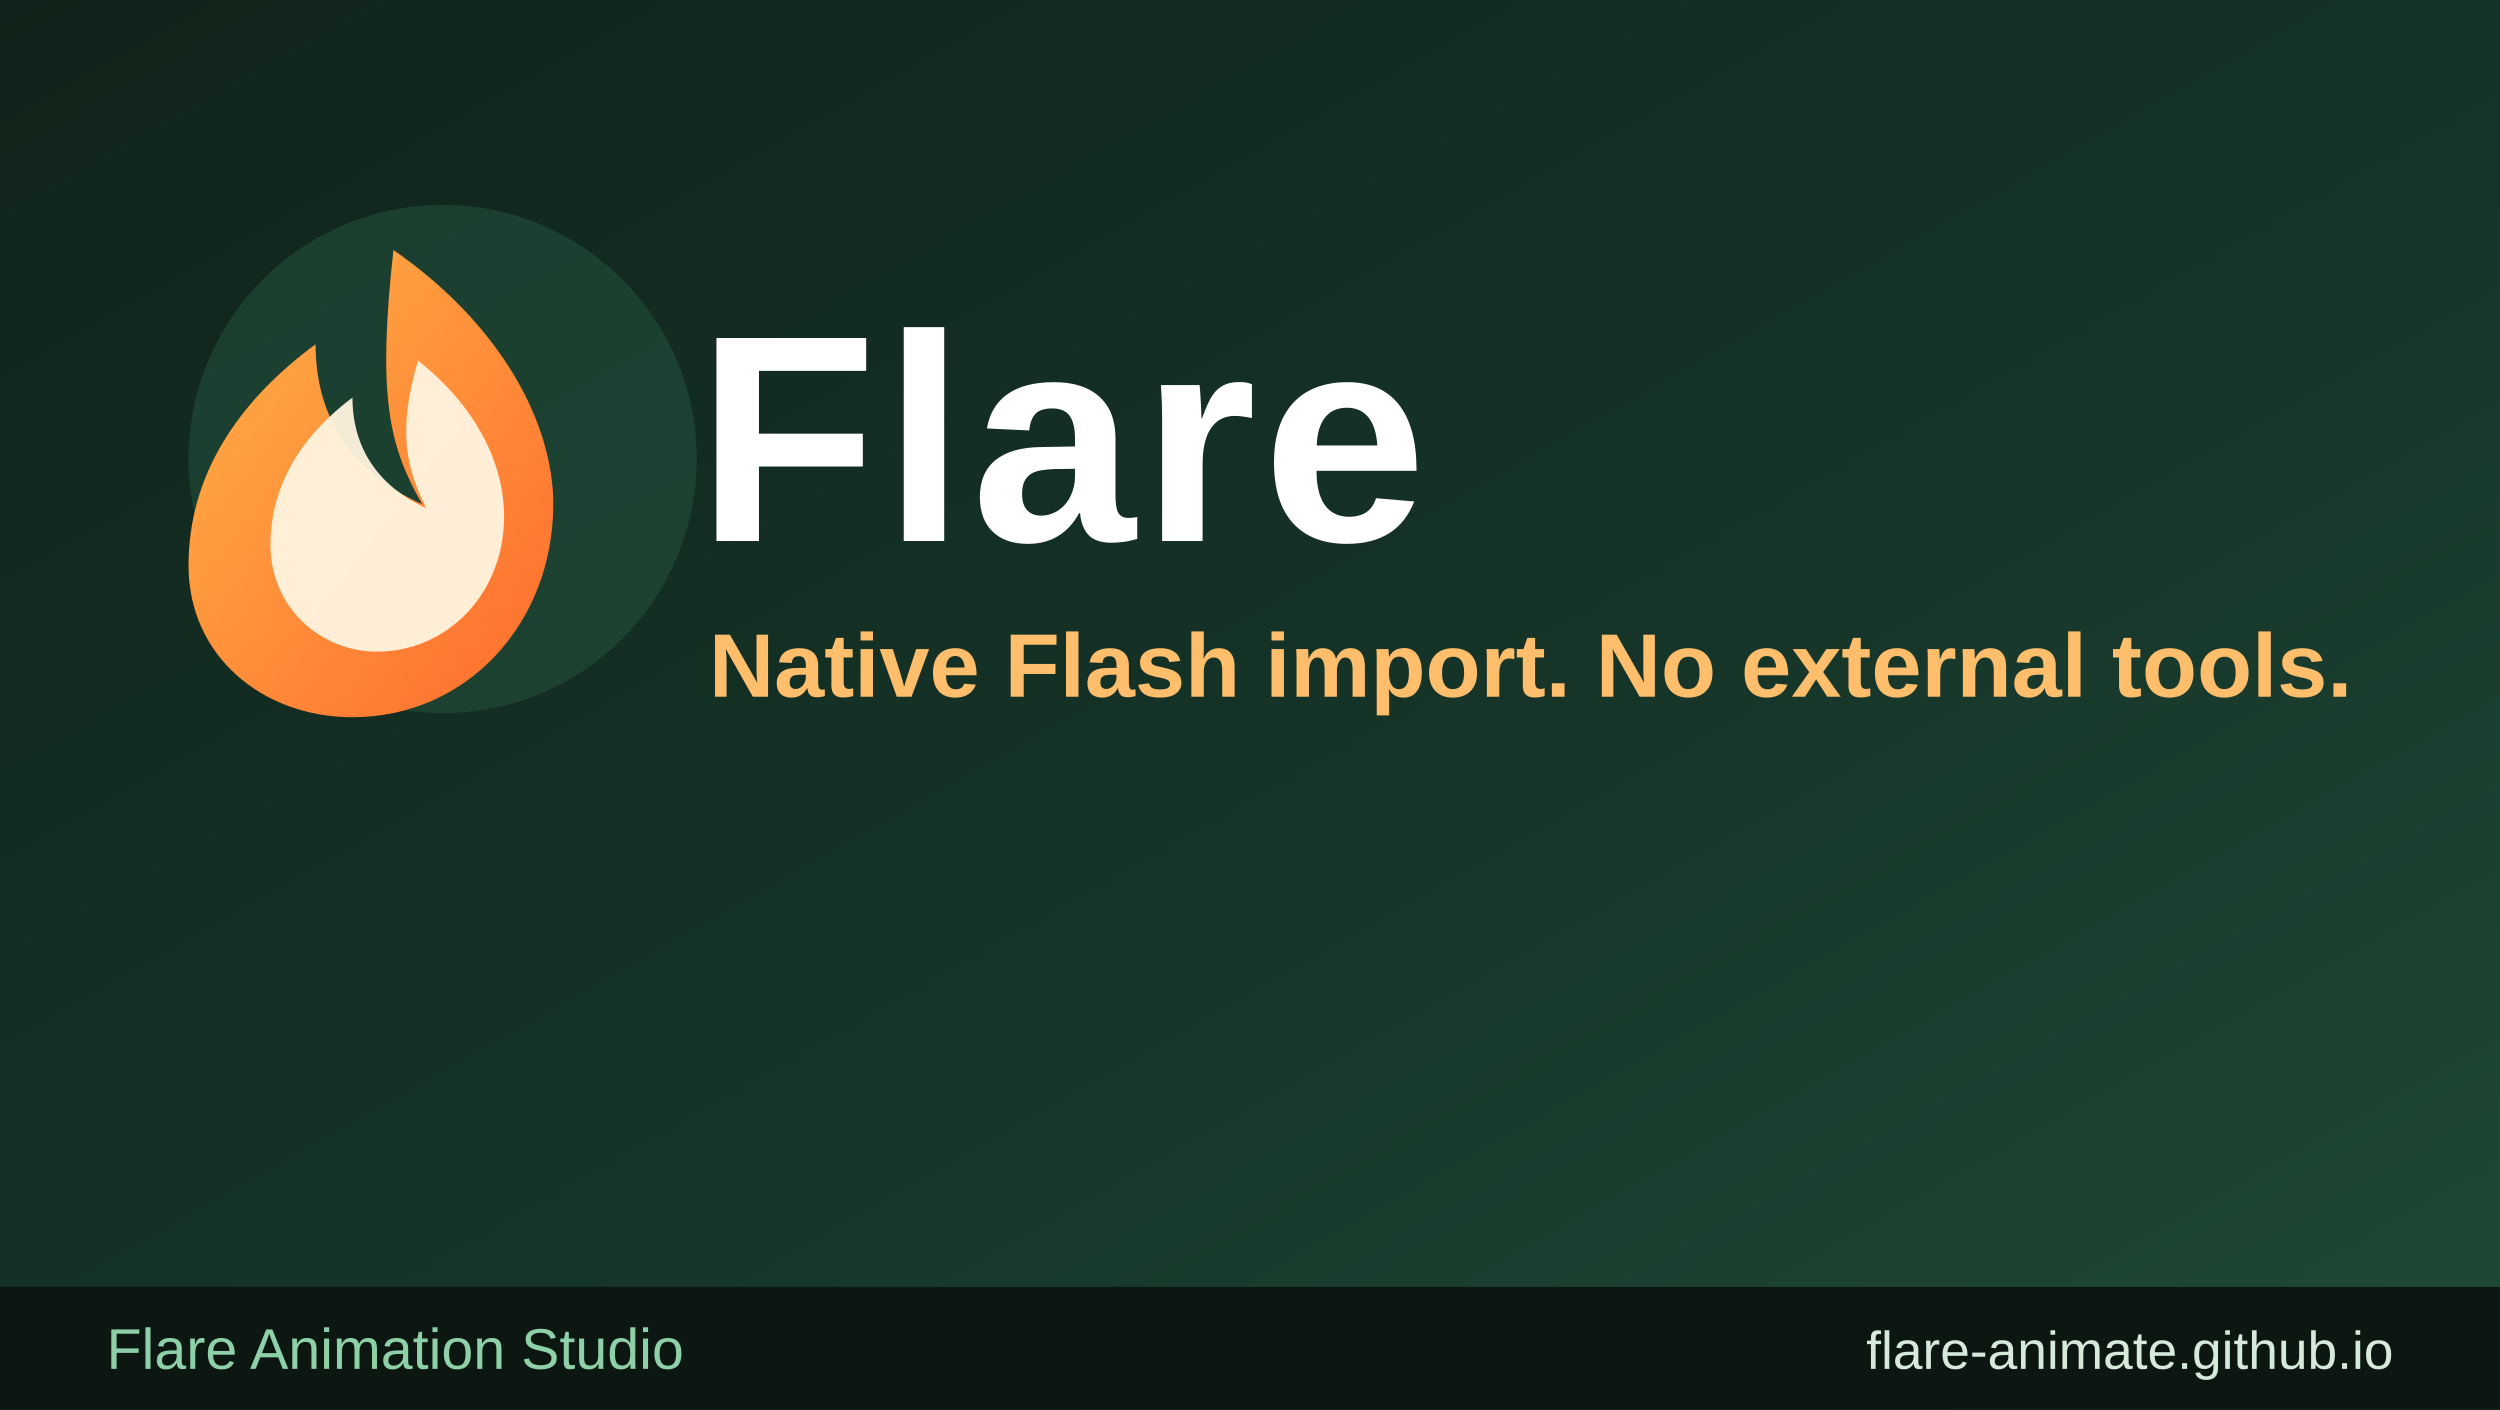
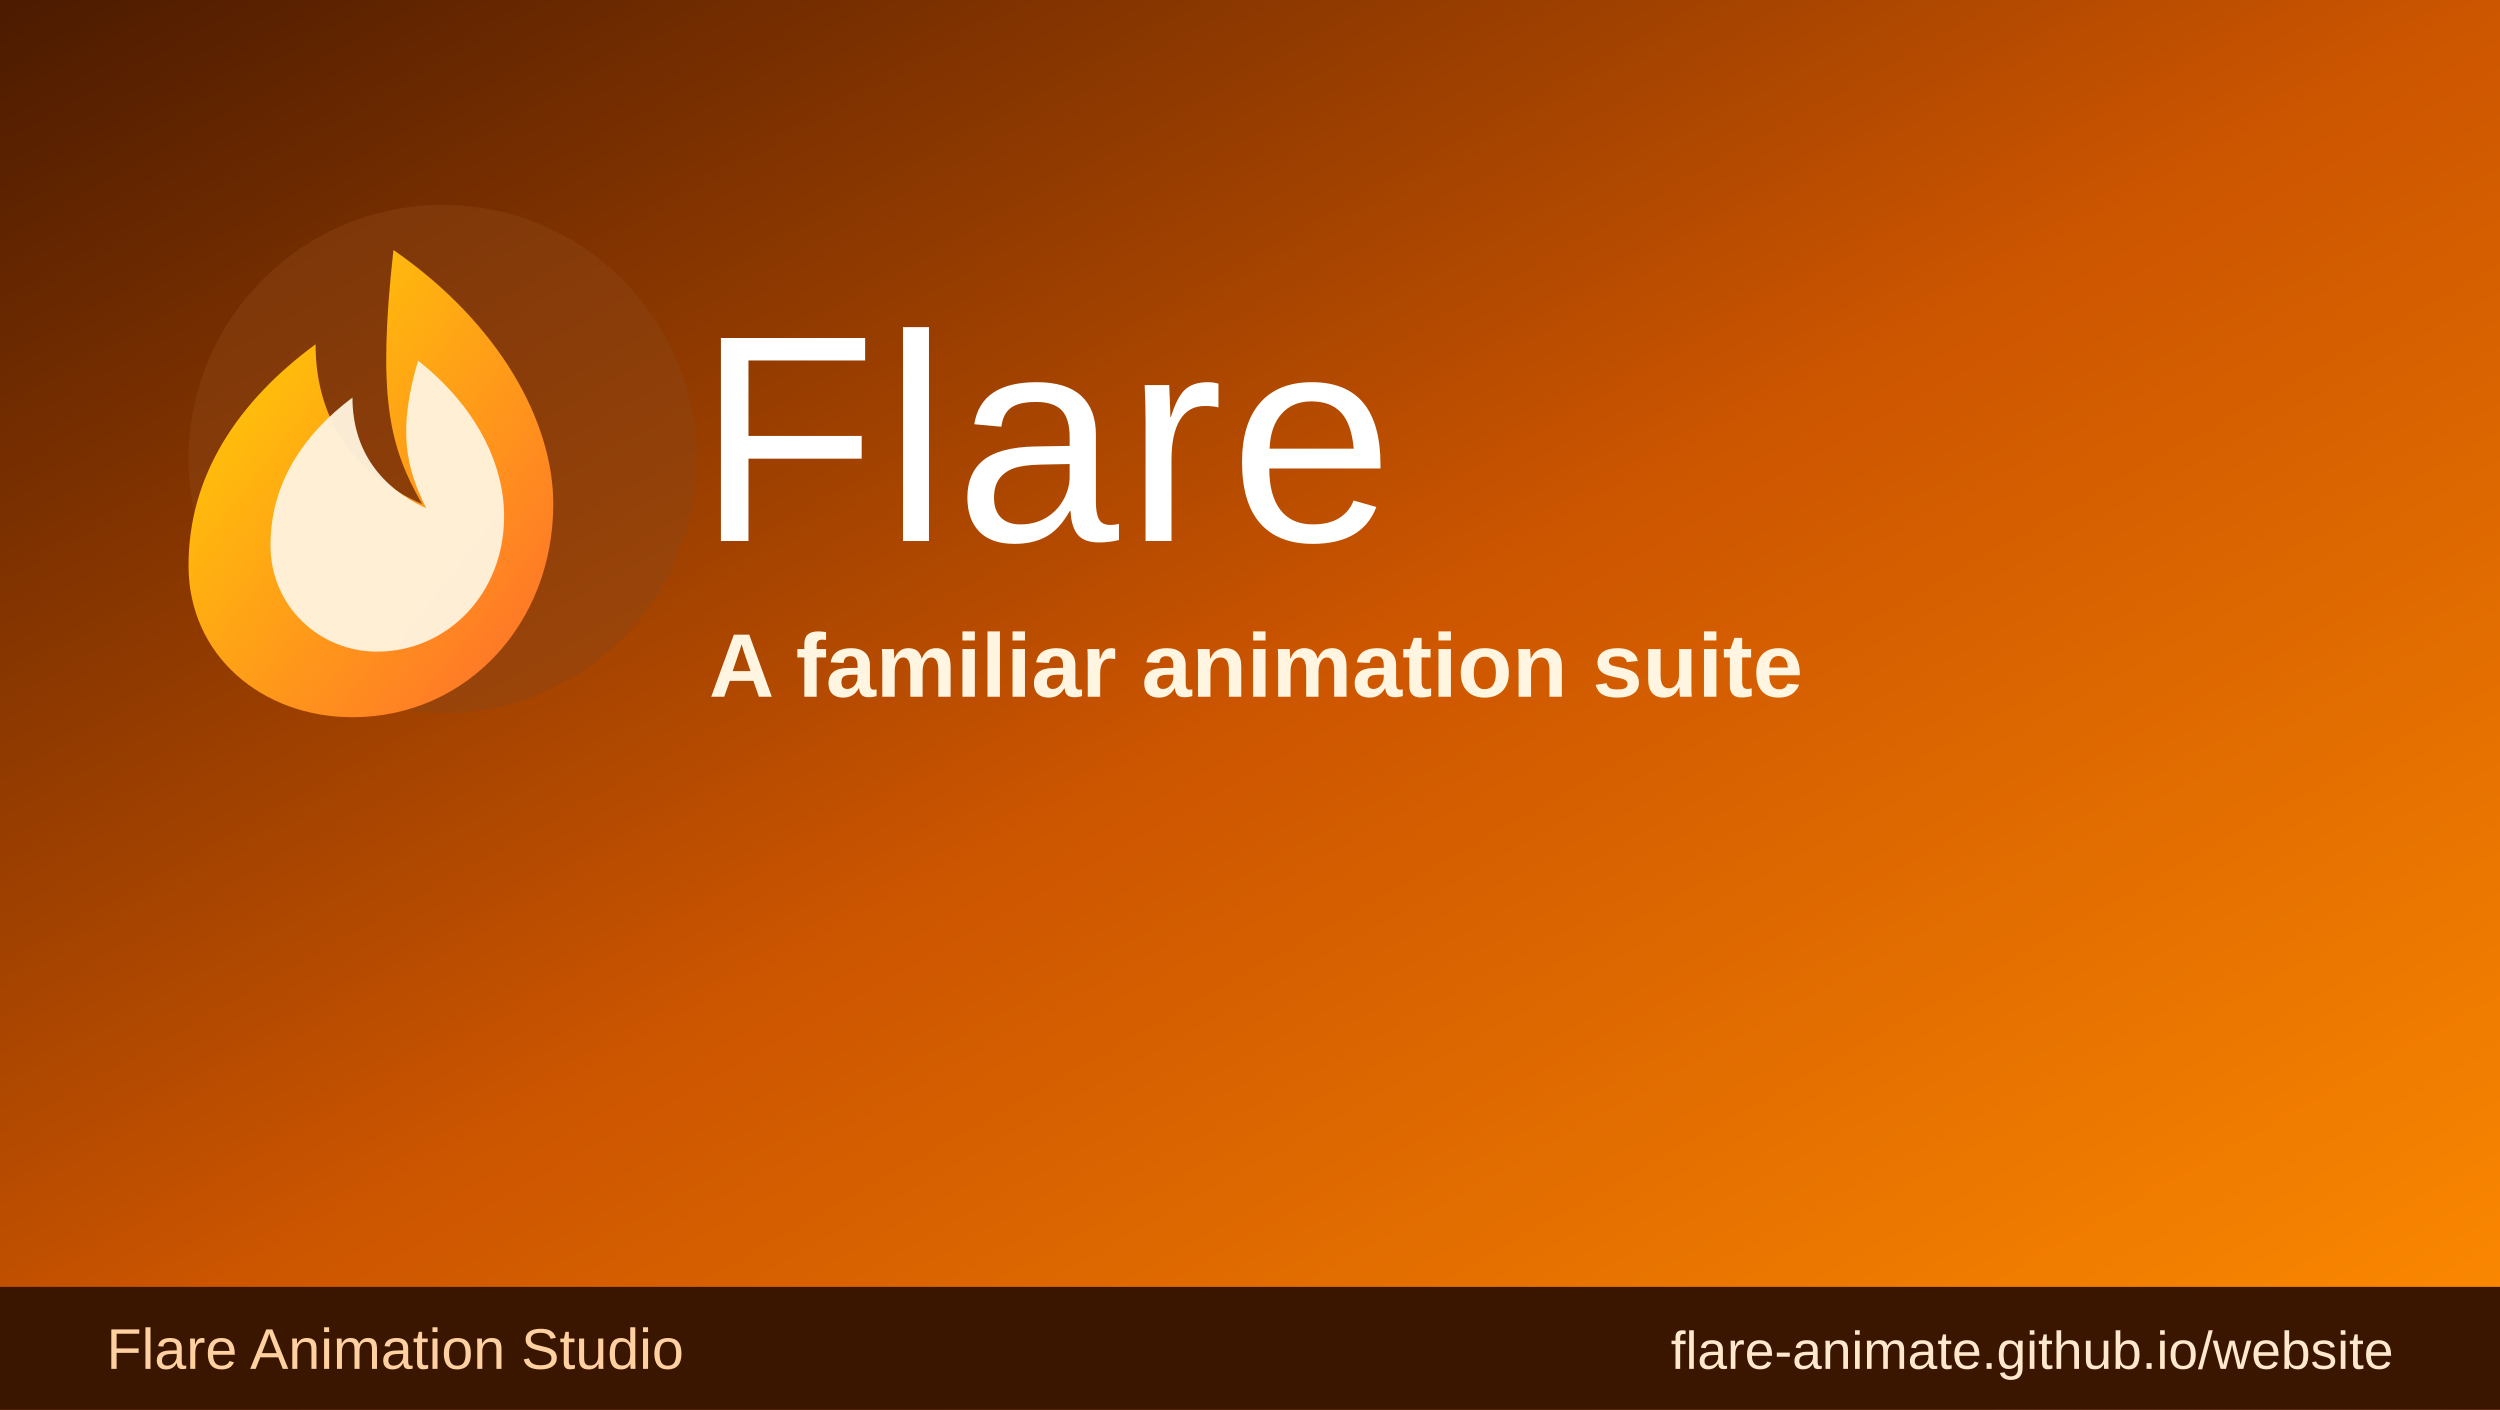
<svg xmlns="http://www.w3.org/2000/svg" width="610" height="344" viewBox="0 0 610 344">
  <defs>
    <linearGradient id="bg" x1="0" y1="0" x2="1" y2="1">
-       <stop offset="0%" stop-color="#10231A" />
-       <stop offset="55%" stop-color="#163428" />
-       <stop offset="100%" stop-color="#1F4A37" />
+       <stop offset="0%" stop-color="#4A1A00" />
+       <stop offset="50%" stop-color="#CC5500" />
+       <stop offset="100%" stop-color="#FF8C00" />
    </linearGradient>
    <linearGradient id="flareAccent" x1="0" y1="0" x2="1" y2="1">
-       <stop offset="0%" stop-color="#FFB347" />
+       <stop offset="0%" stop-color="#FFD700" />
      <stop offset="100%" stop-color="#FF6B2D" />
    </linearGradient>
  </defs>
  <rect width="610" height="344" fill="url(#bg)" />
-   <circle cx="108" cy="112" r="62" fill="#214B39" opacity="0.65" />
+   <circle cx="108" cy="112" r="62" fill="#8B4513" opacity="0.45" />
  <path d="M96 61 C122 79 135 103 135 123 C135 152 114 175 86 175 C64 175 46 160 46 138 C46 116 58 98 77 84 C77 103 87 116 103 123 C95 109 92 97 96 61 Z" fill="url(#flareAccent)" />
  <path d="M102 88 C116 99 123 113 123 126 C123 145 109 159 92 159 C78 159 66 148 66 133 C66 118 74 106 86 97 C86 110 93 119 104 124 C99 114 97 105 102 88 Z" fill="#FFF3DE" opacity="0.95" />
-   <text x="170" y="132" fill="#FFFFFF" font-family="Arial, Helvetica, sans-serif" font-size="72" font-weight="700" letter-spacing="1.5">Flare</text>
-   <text x="173" y="170" fill="#FFBE6B" font-family="Arial, Helvetica, sans-serif" font-size="22" font-weight="600">Native Flash import. No external tools.</text>
-   <rect x="0" y="314" width="610" height="30" fill="#0C1712" />
-   <text x="26" y="334" fill="#8ED0A8" font-family="Arial, Helvetica, sans-serif" font-size="14">Flare Animation Studio</text>
-   <text x="584" y="334" text-anchor="end" fill="#D6EADB" font-family="Arial, Helvetica, sans-serif" font-size="13">flare-animate.github.io</text>
+   <text x="170" y="132" fill="#FFFFFF" font-family="'Faktum Wide Light', 'Faktum Wide', Arial, Helvetica, sans-serif" font-size="72" font-weight="300" letter-spacing="1.5">Flare</text>
+   <text x="173" y="170" fill="#FFF5E0" font-family="Arial, Helvetica, sans-serif" font-size="22" font-weight="600">A familiar animation suite</text>
+   <rect x="0" y="314" width="610" height="30" fill="#3A1500" />
+   <text x="26" y="334" fill="#FFD0A0" font-family="Arial, Helvetica, sans-serif" font-size="14">Flare Animation Studio</text>
+   <text x="584" y="334" text-anchor="end" fill="#FFE8CC" font-family="Arial, Helvetica, sans-serif" font-size="13">flare-animate.github.io/website</text>
</svg>
